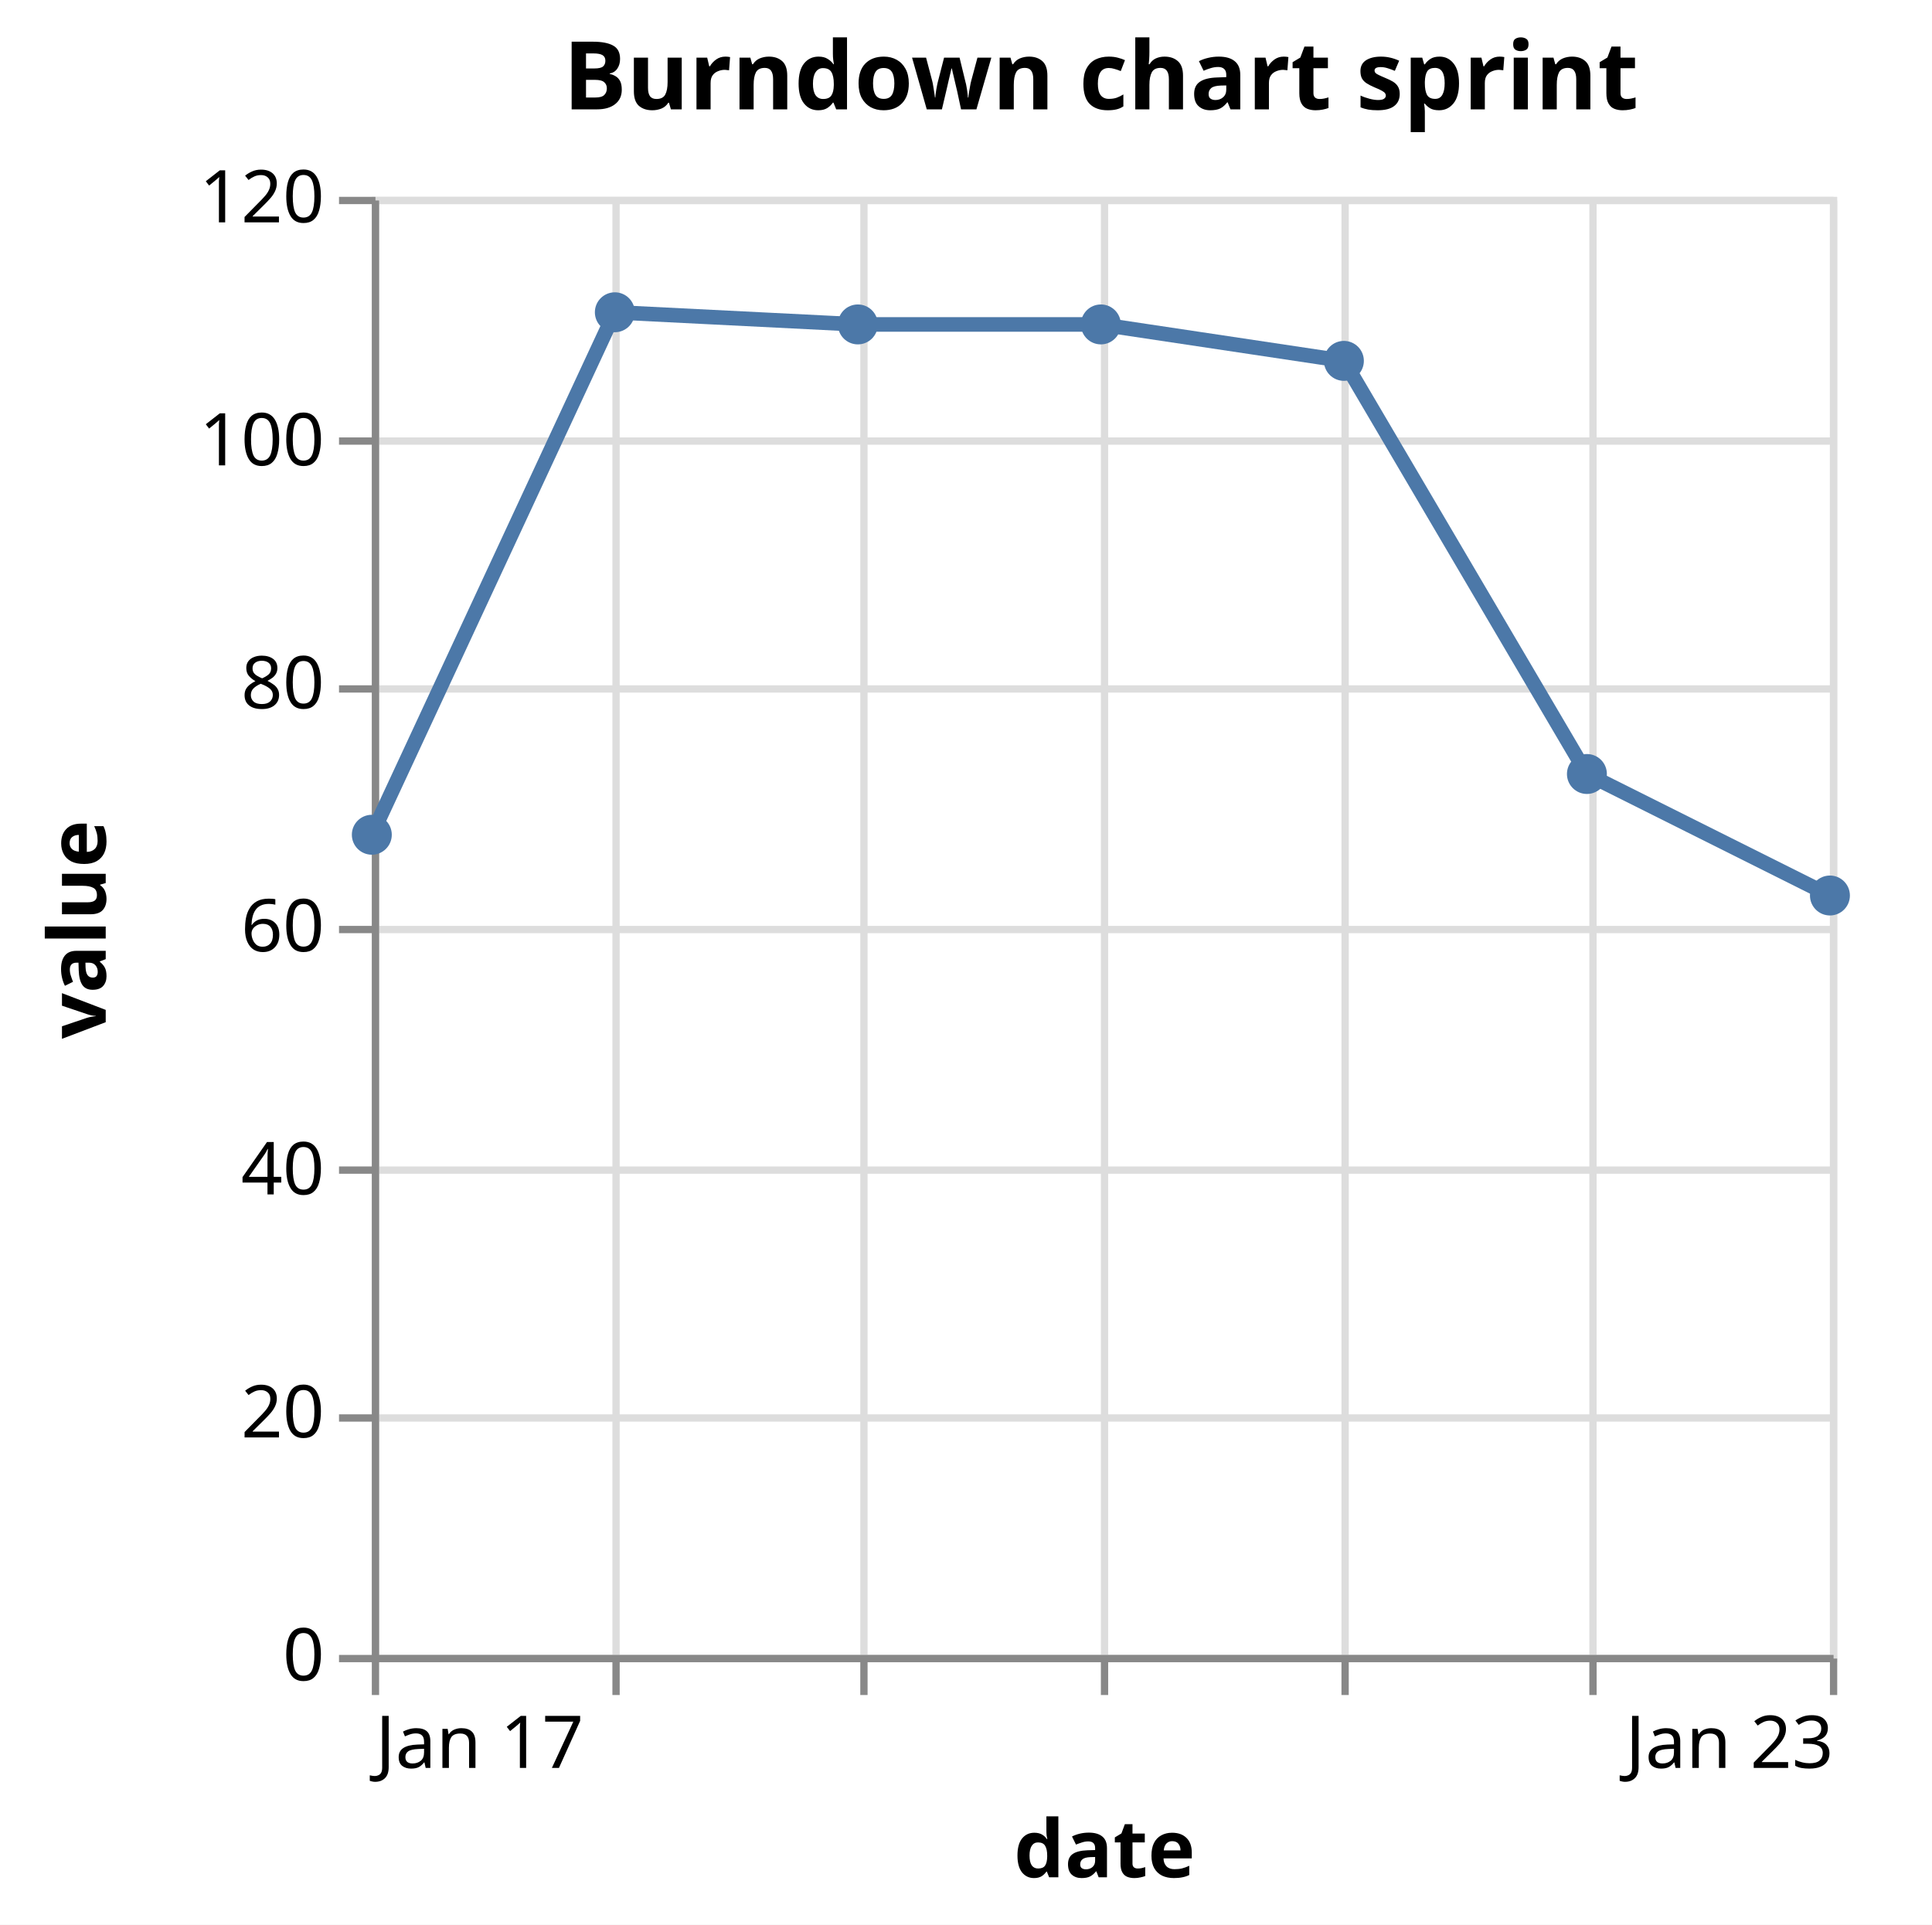
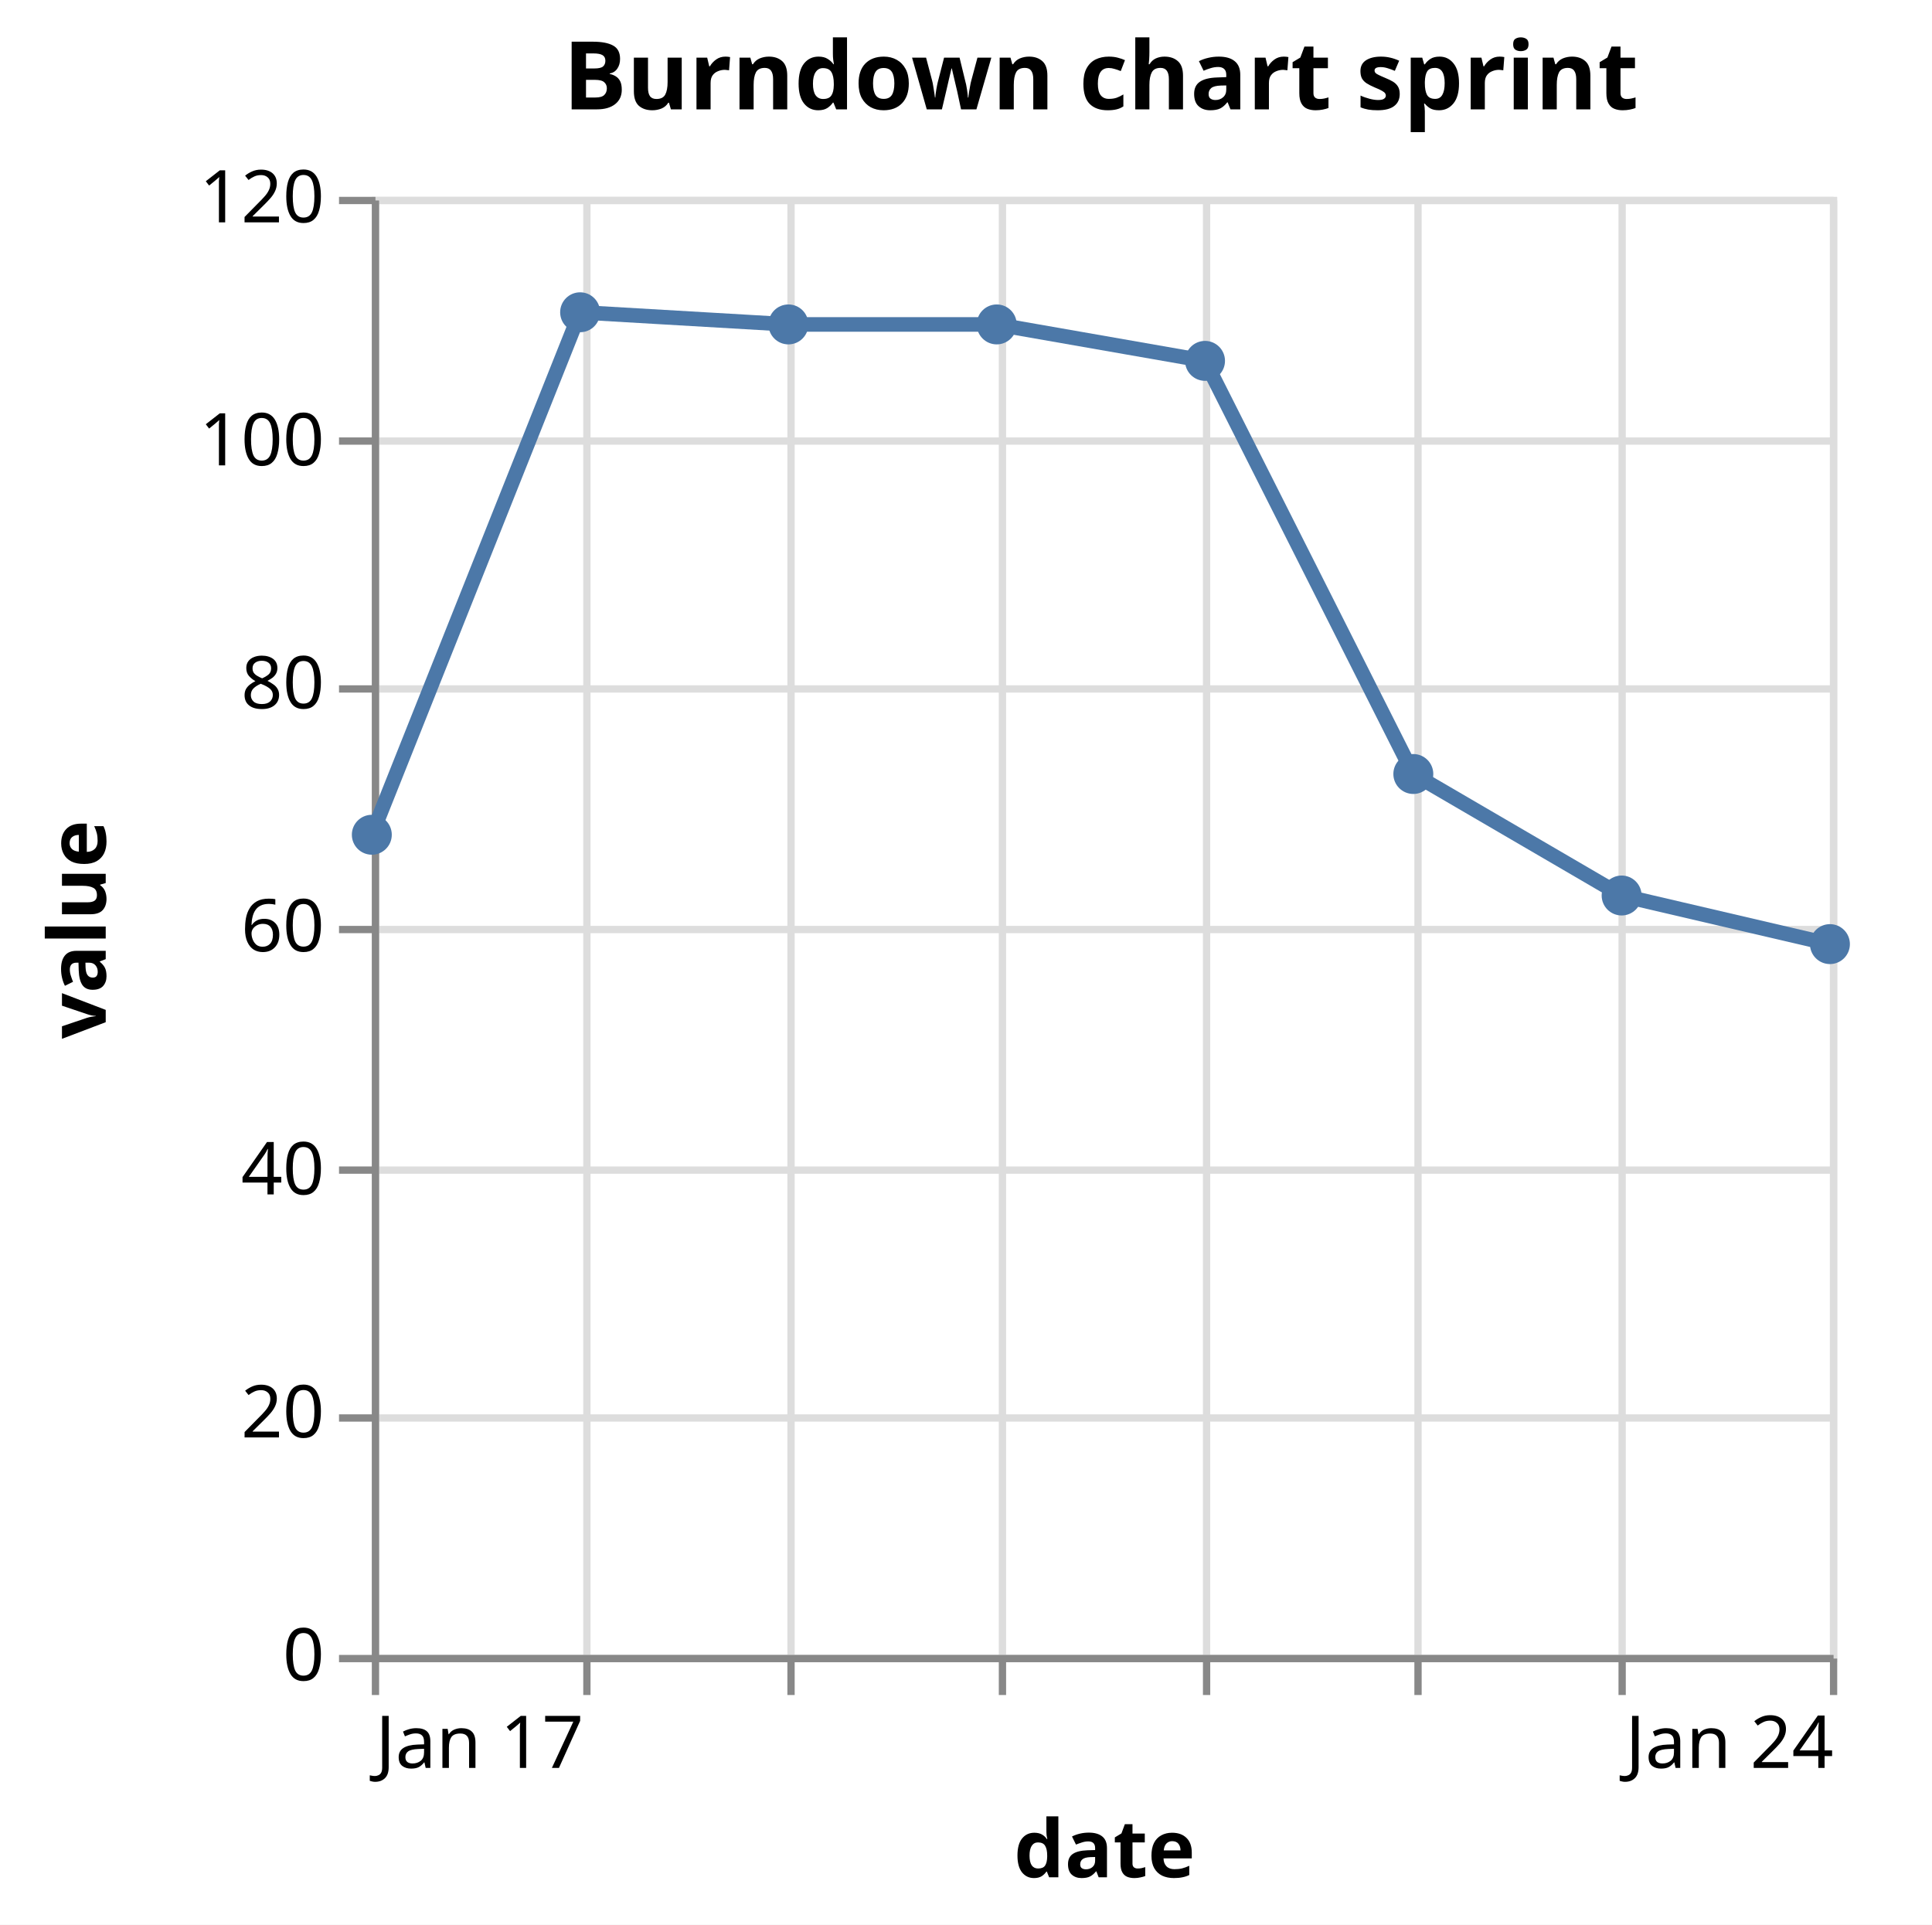
<svg xmlns="http://www.w3.org/2000/svg" version="1.1" class="marks" width="265" height="264" viewBox="0 0 265 264">
  <rect width="265" height="264" fill="white" />
  <g fill="none" stroke-miterlimit="10" transform="translate(51,27)">
    <g class="mark-group role-frame root" role="graphics-object" aria-roledescription="group mark container">
      <g transform="translate(0,0)">
        <path class="background" aria-hidden="true" d="M0.5,0.5h200v200h-200Z" stroke="#ddd" />
        <g>
          <g class="mark-group role-axis" aria-hidden="true">
            <g transform="translate(0.5,200.5)">
              <path class="background" aria-hidden="true" d="M0,0h0v0h0Z" pointer-events="none" />
              <g>
                <g class="mark-rule role-axis-grid" pointer-events="none">
                  <line transform="translate(0,-200)" x2="0" y2="200" stroke="#ddd" stroke-width="1" opacity="1" />
-                   <line transform="translate(33,-200)" x2="0" y2="200" stroke="#ddd" stroke-width="1" opacity="1" />
-                   <line transform="translate(67,-200)" x2="0" y2="200" stroke="#ddd" stroke-width="1" opacity="1" />
-                   <line transform="translate(100,-200)" x2="0" y2="200" stroke="#ddd" stroke-width="1" opacity="1" />
-                   <line transform="translate(133,-200)" x2="0" y2="200" stroke="#ddd" stroke-width="1" opacity="1" />
-                   <line transform="translate(167,-200)" x2="0" y2="200" stroke="#ddd" stroke-width="1" opacity="1" />
+                   <line transform="translate(29,-200)" x2="0" y2="200" stroke="#ddd" stroke-width="1" opacity="1" />
+                   <line transform="translate(57,-200)" x2="0" y2="200" stroke="#ddd" stroke-width="1" opacity="1" />
+                   <line transform="translate(86,-200)" x2="0" y2="200" stroke="#ddd" stroke-width="1" opacity="1" />
+                   <line transform="translate(114,-200)" x2="0" y2="200" stroke="#ddd" stroke-width="1" opacity="1" />
+                   <line transform="translate(143,-200)" x2="0" y2="200" stroke="#ddd" stroke-width="1" opacity="1" />
+                   <line transform="translate(171,-200)" x2="0" y2="200" stroke="#ddd" stroke-width="1" opacity="1" />
                  <line transform="translate(200,-200)" x2="0" y2="200" stroke="#ddd" stroke-width="1" opacity="1" />
                </g>
              </g>
              <path class="foreground" aria-hidden="true" d="" pointer-events="none" display="none" />
            </g>
          </g>
          <g class="mark-group role-axis" aria-hidden="true">
            <g transform="translate(0.5,0.5)">
              <path class="background" aria-hidden="true" d="M0,0h0v0h0Z" pointer-events="none" />
              <g>
                <g class="mark-rule role-axis-grid" pointer-events="none">
                  <line transform="translate(0,200)" x2="200" y2="0" stroke="#ddd" stroke-width="1" opacity="1" />
                  <line transform="translate(0,167)" x2="200" y2="0" stroke="#ddd" stroke-width="1" opacity="1" />
                  <line transform="translate(0,133)" x2="200" y2="0" stroke="#ddd" stroke-width="1" opacity="1" />
                  <line transform="translate(0,100)" x2="200" y2="0" stroke="#ddd" stroke-width="1" opacity="1" />
                  <line transform="translate(0,67)" x2="200" y2="0" stroke="#ddd" stroke-width="1" opacity="1" />
                  <line transform="translate(0,33)" x2="200" y2="0" stroke="#ddd" stroke-width="1" opacity="1" />
                  <line transform="translate(0,0)" x2="200" y2="0" stroke="#ddd" stroke-width="1" opacity="1" />
                </g>
              </g>
              <path class="foreground" aria-hidden="true" d="" pointer-events="none" display="none" />
            </g>
          </g>
-           <g class="mark-group role-axis" role="graphics-symbol" aria-roledescription="axis" aria-label="X-axis titled 'date' for a time scale with values from January 17 to January 23">
+           <g class="mark-group role-axis" role="graphics-symbol" aria-roledescription="axis" aria-label="X-axis titled 'date' for a time scale with values from January 17 to January 24">
            <g transform="translate(0.5,200.5)">
              <path class="background" aria-hidden="true" d="M0,0h0v0h0Z" pointer-events="none" />
              <g>
                <g class="mark-rule role-axis-tick" pointer-events="none">
                  <line transform="translate(0,0)" x2="0" y2="5" stroke="#888" stroke-width="1" opacity="1" />
-                   <line transform="translate(33,0)" x2="0" y2="5" stroke="#888" stroke-width="1" opacity="1" />
-                   <line transform="translate(67,0)" x2="0" y2="5" stroke="#888" stroke-width="1" opacity="1" />
-                   <line transform="translate(100,0)" x2="0" y2="5" stroke="#888" stroke-width="1" opacity="1" />
-                   <line transform="translate(133,0)" x2="0" y2="5" stroke="#888" stroke-width="1" opacity="1" />
-                   <line transform="translate(167,0)" x2="0" y2="5" stroke="#888" stroke-width="1" opacity="1" />
+                   <line transform="translate(29,0)" x2="0" y2="5" stroke="#888" stroke-width="1" opacity="1" />
+                   <line transform="translate(57,0)" x2="0" y2="5" stroke="#888" stroke-width="1" opacity="1" />
+                   <line transform="translate(86,0)" x2="0" y2="5" stroke="#888" stroke-width="1" opacity="1" />
+                   <line transform="translate(114,0)" x2="0" y2="5" stroke="#888" stroke-width="1" opacity="1" />
+                   <line transform="translate(143,0)" x2="0" y2="5" stroke="#888" stroke-width="1" opacity="1" />
+                   <line transform="translate(171,0)" x2="0" y2="5" stroke="#888" stroke-width="1" opacity="1" />
                  <line transform="translate(200,0)" x2="0" y2="5" stroke="#888" stroke-width="1" opacity="1" />
                </g>
                <g class="mark-text role-axis-label" pointer-events="none">
                  <text text-anchor="start" transform="translate(0,15)" font-family="sans-serif" font-size="10px" fill="#000" opacity="1">Jan 17</text>
-                   <text text-anchor="middle" transform="translate(33.33333,15)" font-family="sans-serif" font-size="10px" fill="#000" opacity="0">Jan 18</text>
-                   <text text-anchor="middle" transform="translate(66.66667,15)" font-family="sans-serif" font-size="10px" fill="#000" opacity="0">Jan 19</text>
-                   <text text-anchor="middle" transform="translate(100,15)" font-family="sans-serif" font-size="10px" fill="#000" opacity="0">Jan 20</text>
-                   <text text-anchor="middle" transform="translate(133.3333,15)" font-family="sans-serif" font-size="10px" fill="#000" opacity="0">Jan 21</text>
-                   <text text-anchor="middle" transform="translate(166.6667,15)" font-family="sans-serif" font-size="10px" fill="#000" opacity="0">Jan 22</text>
-                   <text text-anchor="end" transform="translate(200,15)" font-family="sans-serif" font-size="10px" fill="#000" opacity="1">Jan 23</text>
+                   <text text-anchor="middle" transform="translate(28.57143,15)" font-family="sans-serif" font-size="10px" fill="#000" opacity="0">Jan 18</text>
+                   <text text-anchor="middle" transform="translate(57.14286,15)" font-family="sans-serif" font-size="10px" fill="#000" opacity="0">Jan 19</text>
+                   <text text-anchor="middle" transform="translate(85.71429,15)" font-family="sans-serif" font-size="10px" fill="#000" opacity="0">Jan 20</text>
+                   <text text-anchor="middle" transform="translate(114.2857,15)" font-family="sans-serif" font-size="10px" fill="#000" opacity="0">Jan 21</text>
+                   <text text-anchor="middle" transform="translate(142.8571,15)" font-family="sans-serif" font-size="10px" fill="#000" opacity="0">Jan 22</text>
+                   <text text-anchor="middle" transform="translate(171.4286,15)" font-family="sans-serif" font-size="10px" fill="#000" opacity="0">Jan 23</text>
+                   <text text-anchor="end" transform="translate(200,15)" font-family="sans-serif" font-size="10px" fill="#000" opacity="1">Jan 24</text>
                </g>
                <g class="mark-rule role-axis-domain" pointer-events="none">
                  <line transform="translate(0,0)" x2="200" y2="0" stroke="#888" stroke-width="1" opacity="1" />
                </g>
                <g class="mark-text role-axis-title" pointer-events="none">
                  <text text-anchor="middle" transform="translate(100,30)" font-family="sans-serif" font-size="11px" font-weight="bold" fill="#000" opacity="1">date</text>
                </g>
              </g>
              <path class="foreground" aria-hidden="true" d="" pointer-events="none" display="none" />
            </g>
          </g>
          <g class="mark-group role-axis" role="graphics-symbol" aria-roledescription="axis" aria-label="Y-axis titled 'value' for a linear scale with values from 0 to 120">
            <g transform="translate(0.5,0.5)">
              <path class="background" aria-hidden="true" d="M0,0h0v0h0Z" pointer-events="none" />
              <g>
                <g class="mark-rule role-axis-tick" pointer-events="none">
                  <line transform="translate(0,200)" x2="-5" y2="0" stroke="#888" stroke-width="1" opacity="1" />
                  <line transform="translate(0,167)" x2="-5" y2="0" stroke="#888" stroke-width="1" opacity="1" />
                  <line transform="translate(0,133)" x2="-5" y2="0" stroke="#888" stroke-width="1" opacity="1" />
                  <line transform="translate(0,100)" x2="-5" y2="0" stroke="#888" stroke-width="1" opacity="1" />
                  <line transform="translate(0,67)" x2="-5" y2="0" stroke="#888" stroke-width="1" opacity="1" />
                  <line transform="translate(0,33)" x2="-5" y2="0" stroke="#888" stroke-width="1" opacity="1" />
                  <line transform="translate(0,0)" x2="-5" y2="0" stroke="#888" stroke-width="1" opacity="1" />
                </g>
                <g class="mark-text role-axis-label" pointer-events="none">
                  <text text-anchor="end" transform="translate(-7,203)" font-family="sans-serif" font-size="10px" fill="#000" opacity="1">0</text>
                  <text text-anchor="end" transform="translate(-7,169.6667)" font-family="sans-serif" font-size="10px" fill="#000" opacity="1">20</text>
                  <text text-anchor="end" transform="translate(-7,136.3333)" font-family="sans-serif" font-size="10px" fill="#000" opacity="1">40</text>
                  <text text-anchor="end" transform="translate(-7,103)" font-family="sans-serif" font-size="10px" fill="#000" opacity="1">60</text>
                  <text text-anchor="end" transform="translate(-7,69.66667)" font-family="sans-serif" font-size="10px" fill="#000" opacity="1">80</text>
                  <text text-anchor="end" transform="translate(-7,36.33333)" font-family="sans-serif" font-size="10px" fill="#000" opacity="1">100</text>
                  <text text-anchor="end" transform="translate(-7,3)" font-family="sans-serif" font-size="10px" fill="#000" opacity="1">120</text>
                </g>
                <g class="mark-rule role-axis-domain" pointer-events="none">
                  <line transform="translate(0,200)" x2="0" y2="-200" stroke="#888" stroke-width="1" opacity="1" />
                </g>
                <g class="mark-text role-axis-title" pointer-events="none">
                  <text text-anchor="middle" transform="translate(-35,100) rotate(-90) translate(0,-2)" font-family="sans-serif" font-size="11px" font-weight="bold" fill="#000" opacity="1">value</text>
                </g>
              </g>
              <path class="foreground" aria-hidden="true" d="" pointer-events="none" display="none" />
            </g>
          </g>
          <g class="mark-line role-mark layer_0_layer_0_marks" role="graphics-object" aria-roledescription="line mark container">
-             <path aria-label="date: Jan 17; value: 67.5" role="graphics-symbol" aria-roledescription="line mark" d="M0,87.5L33.333,15.833L66.667,17.5L100,17.5L133.333,22.5L166.667,79.167L200,95.833" stroke="#4c78a8" stroke-width="2" />
+             <path aria-label="date: Jan 17; value: 67.5" role="graphics-symbol" aria-roledescription="line mark" d="M0,87.5L28.571,15.833L57.143,17.5L85.714,17.5L114.286,22.5L142.857,79.167L171.429,95.833L200,102.5" stroke="#4c78a8" stroke-width="2" />
          </g>
          <g class="mark-symbol role-mark layer_0_layer_1_marks" role="graphics-object" aria-roledescription="symbol mark container">
            <path aria-label="date: Jan 17; value: 67.5" role="graphics-symbol" aria-roledescription="point" transform="translate(0,87.5)" d="M2.739,0A2.739,2.739,0,1,1,-2.739,0A2.739,2.739,0,1,1,2.739,0" fill="#4c78a8" stroke-width="2" opacity="1" />
-             <path aria-label="date: Jan 18; value: 110.5" role="graphics-symbol" aria-roledescription="point" transform="translate(33.33333,15.83333)" d="M2.739,0A2.739,2.739,0,1,1,-2.739,0A2.739,2.739,0,1,1,2.739,0" fill="#4c78a8" stroke-width="2" opacity="1" />
-             <path aria-label="date: Jan 19; value: 109.5" role="graphics-symbol" aria-roledescription="point" transform="translate(66.66667,17.5)" d="M2.739,0A2.739,2.739,0,1,1,-2.739,0A2.739,2.739,0,1,1,2.739,0" fill="#4c78a8" stroke-width="2" opacity="1" />
-             <path aria-label="date: Jan 20; value: 109.5" role="graphics-symbol" aria-roledescription="point" transform="translate(100,17.5)" d="M2.739,0A2.739,2.739,0,1,1,-2.739,0A2.739,2.739,0,1,1,2.739,0" fill="#4c78a8" stroke-width="2" opacity="1" />
-             <path aria-label="date: Jan 21; value: 106.5" role="graphics-symbol" aria-roledescription="point" transform="translate(133.3333,22.5)" d="M2.739,0A2.739,2.739,0,1,1,-2.739,0A2.739,2.739,0,1,1,2.739,0" fill="#4c78a8" stroke-width="2" opacity="1" />
-             <path aria-label="date: Jan 22; value: 72.5" role="graphics-symbol" aria-roledescription="point" transform="translate(166.6667,79.16667)" d="M2.739,0A2.739,2.739,0,1,1,-2.739,0A2.739,2.739,0,1,1,2.739,0" fill="#4c78a8" stroke-width="2" opacity="1" />
-             <path aria-label="date: Jan 23; value: 62.5" role="graphics-symbol" aria-roledescription="point" transform="translate(200,95.83333)" d="M2.739,0A2.739,2.739,0,1,1,-2.739,0A2.739,2.739,0,1,1,2.739,0" fill="#4c78a8" stroke-width="2" opacity="1" />
+             <path aria-label="date: Jan 18; value: 110.5" role="graphics-symbol" aria-roledescription="point" transform="translate(28.57143,15.83333)" d="M2.739,0A2.739,2.739,0,1,1,-2.739,0A2.739,2.739,0,1,1,2.739,0" fill="#4c78a8" stroke-width="2" opacity="1" />
+             <path aria-label="date: Jan 19; value: 109.5" role="graphics-symbol" aria-roledescription="point" transform="translate(57.14286,17.5)" d="M2.739,0A2.739,2.739,0,1,1,-2.739,0A2.739,2.739,0,1,1,2.739,0" fill="#4c78a8" stroke-width="2" opacity="1" />
+             <path aria-label="date: Jan 20; value: 109.5" role="graphics-symbol" aria-roledescription="point" transform="translate(85.71429,17.5)" d="M2.739,0A2.739,2.739,0,1,1,-2.739,0A2.739,2.739,0,1,1,2.739,0" fill="#4c78a8" stroke-width="2" opacity="1" />
+             <path aria-label="date: Jan 21; value: 106.5" role="graphics-symbol" aria-roledescription="point" transform="translate(114.2857,22.5)" d="M2.739,0A2.739,2.739,0,1,1,-2.739,0A2.739,2.739,0,1,1,2.739,0" fill="#4c78a8" stroke-width="2" opacity="1" />
+             <path aria-label="date: Jan 22; value: 72.5" role="graphics-symbol" aria-roledescription="point" transform="translate(142.8571,79.16667)" d="M2.739,0A2.739,2.739,0,1,1,-2.739,0A2.739,2.739,0,1,1,2.739,0" fill="#4c78a8" stroke-width="2" opacity="1" />
+             <path aria-label="date: Jan 23; value: 62.5" role="graphics-symbol" aria-roledescription="point" transform="translate(171.4286,95.83333)" d="M2.739,0A2.739,2.739,0,1,1,-2.739,0A2.739,2.739,0,1,1,2.739,0" fill="#4c78a8" stroke-width="2" opacity="1" />
+             <path aria-label="date: Jan 24; value: 58.5" role="graphics-symbol" aria-roledescription="point" transform="translate(200,102.5)" d="M2.739,0A2.739,2.739,0,1,1,-2.739,0A2.739,2.739,0,1,1,2.739,0" fill="#4c78a8" stroke-width="2" opacity="1" />
          </g>
          <g class="mark-group role-title">
            <g transform="translate(100,-22)">
              <path class="background" aria-hidden="true" d="M0,0h0v0h0Z" pointer-events="none" />
              <g>
                <g class="mark-text role-title-text" role="graphics-symbol" aria-roledescription="title" aria-label="Title text 'Burndown chart sprint'" pointer-events="none">
                  <text text-anchor="middle" transform="translate(0,10)" font-family="sans-serif" font-size="13px" font-weight="bold" fill="#000" opacity="1">Burndown chart sprint</text>
                </g>
              </g>
              <path class="foreground" aria-hidden="true" d="" pointer-events="none" display="none" />
            </g>
          </g>
        </g>
        <path class="foreground" aria-hidden="true" d="" display="none" />
      </g>
    </g>
  </g>
</svg>
